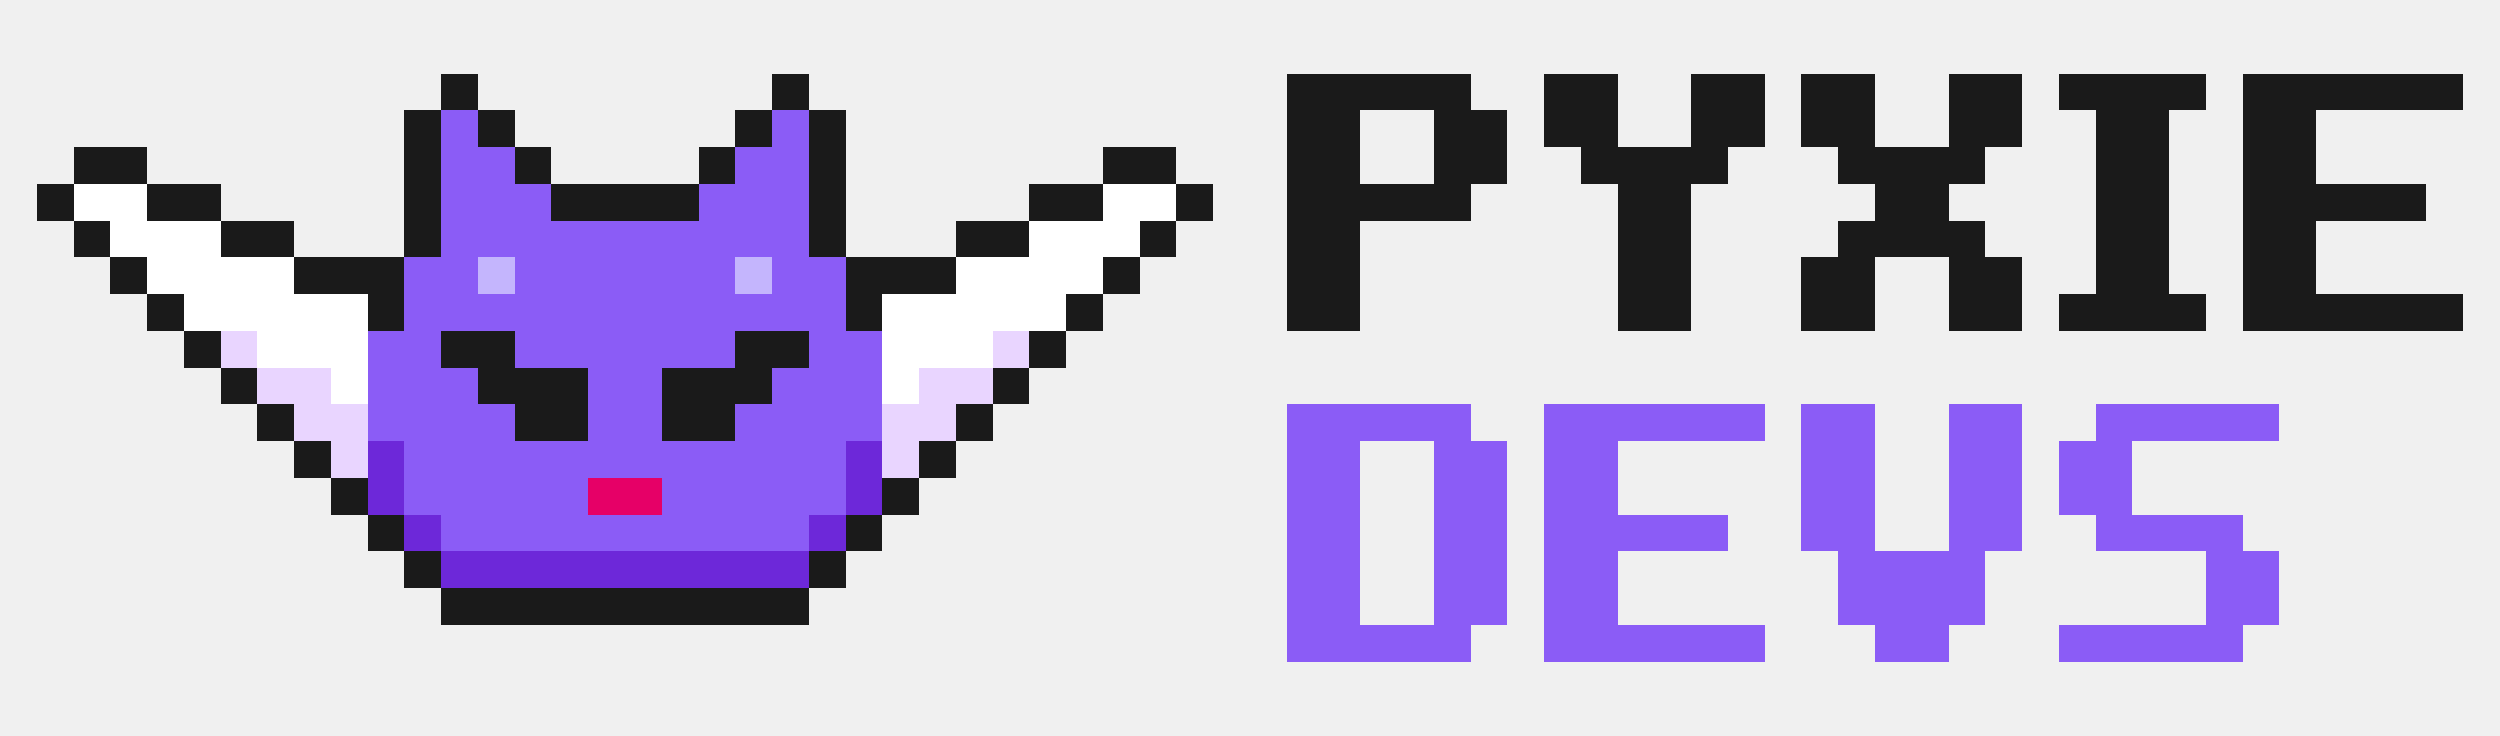
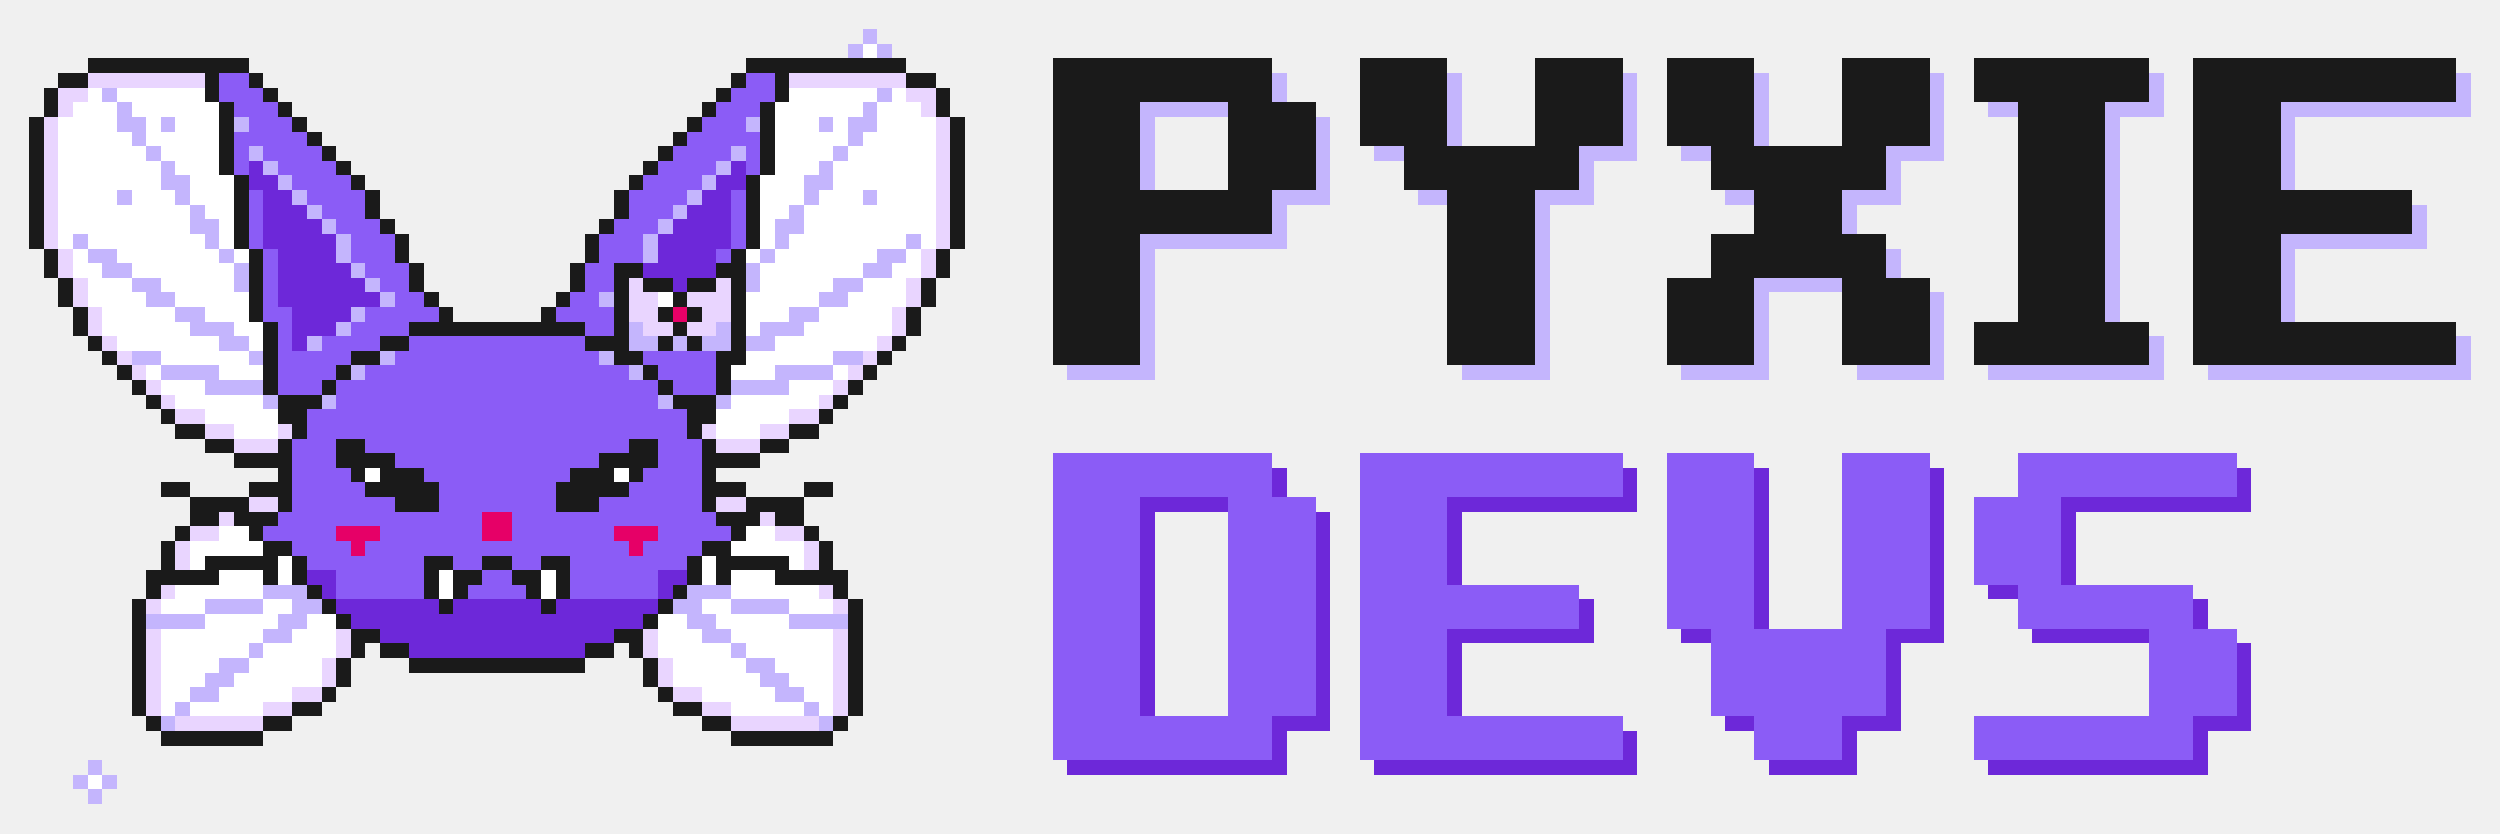
- <svg xmlns="http://www.w3.org/2000/svg" viewBox="0 0 68 20" width="1088" height="320" shape-rendering="crispEdges" role="img" aria-labelledby="t">
-   <rect x="12" y="2" width="1" height="1" fill="#1A1A1A" />
-   <rect x="21" y="2" width="1" height="1" fill="#1A1A1A" />
-   <rect x="35" y="2" width="5" height="1" fill="#1A1A1A" />
-   <rect x="42" y="2" width="2" height="1" fill="#1A1A1A" />
-   <rect x="46" y="2" width="2" height="1" fill="#1A1A1A" />
-   <rect x="49" y="2" width="2" height="1" fill="#1A1A1A" />
-   <rect x="53" y="2" width="2" height="1" fill="#1A1A1A" />
-   <rect x="56" y="2" width="4" height="1" fill="#1A1A1A" />
-   <rect x="61" y="2" width="6" height="1" fill="#1A1A1A" />
-   <rect x="11" y="3" width="1" height="1" fill="#1A1A1A" />
-   <rect x="12" y="3" width="1" height="1" fill="#8B5CF6" />
-   <rect x="13" y="3" width="1" height="1" fill="#1A1A1A" />
-   <rect x="20" y="3" width="1" height="1" fill="#1A1A1A" />
-   <rect x="21" y="3" width="1" height="1" fill="#8B5CF6" />
-   <rect x="22" y="3" width="1" height="1" fill="#1A1A1A" />
-   <rect x="35" y="3" width="2" height="1" fill="#1A1A1A" />
-   <rect x="39" y="3" width="2" height="1" fill="#1A1A1A" />
-   <rect x="42" y="3" width="2" height="1" fill="#1A1A1A" />
-   <rect x="46" y="3" width="2" height="1" fill="#1A1A1A" />
-   <rect x="49" y="3" width="2" height="1" fill="#1A1A1A" />
-   <rect x="53" y="3" width="2" height="1" fill="#1A1A1A" />
-   <rect x="57" y="3" width="2" height="1" fill="#1A1A1A" />
-   <rect x="61" y="3" width="2" height="1" fill="#1A1A1A" />
-   <rect x="2" y="4" width="2" height="1" fill="#1A1A1A" />
-   <rect x="11" y="4" width="1" height="1" fill="#1A1A1A" />
-   <rect x="12" y="4" width="2" height="1" fill="#8B5CF6" />
-   <rect x="14" y="4" width="1" height="1" fill="#1A1A1A" />
-   <rect x="19" y="4" width="1" height="1" fill="#1A1A1A" />
-   <rect x="20" y="4" width="2" height="1" fill="#8B5CF6" />
-   <rect x="22" y="4" width="1" height="1" fill="#1A1A1A" />
-   <rect x="30" y="4" width="2" height="1" fill="#1A1A1A" />
-   <rect x="35" y="4" width="2" height="1" fill="#1A1A1A" />
-   <rect x="39" y="4" width="2" height="1" fill="#1A1A1A" />
-   <rect x="43" y="4" width="4" height="1" fill="#1A1A1A" />
-   <rect x="50" y="4" width="4" height="1" fill="#1A1A1A" />
-   <rect x="57" y="4" width="2" height="1" fill="#1A1A1A" />
-   <rect x="61" y="4" width="2" height="1" fill="#1A1A1A" />
-   <rect x="1" y="5" width="1" height="1" fill="#1A1A1A" />
-   <rect x="2" y="5" width="2" height="1" fill="#FFFFFF" />
-   <rect x="4" y="5" width="2" height="1" fill="#1A1A1A" />
-   <rect x="11" y="5" width="1" height="1" fill="#1A1A1A" />
-   <rect x="12" y="5" width="3" height="1" fill="#8B5CF6" />
-   <rect x="15" y="5" width="4" height="1" fill="#1A1A1A" />
-   <rect x="19" y="5" width="3" height="1" fill="#8B5CF6" />
-   <rect x="22" y="5" width="1" height="1" fill="#1A1A1A" />
-   <rect x="28" y="5" width="2" height="1" fill="#1A1A1A" />
-   <rect x="30" y="5" width="2" height="1" fill="#FFFFFF" />
-   <rect x="32" y="5" width="1" height="1" fill="#1A1A1A" />
-   <rect x="35" y="5" width="5" height="1" fill="#1A1A1A" />
-   <rect x="44" y="5" width="2" height="1" fill="#1A1A1A" />
-   <rect x="51" y="5" width="2" height="1" fill="#1A1A1A" />
-   <rect x="57" y="5" width="2" height="1" fill="#1A1A1A" />
-   <rect x="61" y="5" width="5" height="1" fill="#1A1A1A" />
-   <rect x="2" y="6" width="1" height="1" fill="#1A1A1A" />
-   <rect x="3" y="6" width="3" height="1" fill="#FFFFFF" />
-   <rect x="6" y="6" width="2" height="1" fill="#1A1A1A" />
-   <rect x="11" y="6" width="1" height="1" fill="#1A1A1A" />
-   <rect x="12" y="6" width="10" height="1" fill="#8B5CF6" />
-   <rect x="22" y="6" width="1" height="1" fill="#1A1A1A" />
-   <rect x="26" y="6" width="2" height="1" fill="#1A1A1A" />
-   <rect x="28" y="6" width="3" height="1" fill="#FFFFFF" />
-   <rect x="31" y="6" width="1" height="1" fill="#1A1A1A" />
-   <rect x="35" y="6" width="2" height="1" fill="#1A1A1A" />
-   <rect x="44" y="6" width="2" height="1" fill="#1A1A1A" />
-   <rect x="50" y="6" width="4" height="1" fill="#1A1A1A" />
-   <rect x="57" y="6" width="2" height="1" fill="#1A1A1A" />
-   <rect x="61" y="6" width="2" height="1" fill="#1A1A1A" />
-   <rect x="3" y="7" width="1" height="1" fill="#1A1A1A" />
-   <rect x="4" y="7" width="4" height="1" fill="#FFFFFF" />
-   <rect x="8" y="7" width="3" height="1" fill="#1A1A1A" />
-   <rect x="11" y="7" width="2" height="1" fill="#8B5CF6" />
-   <rect x="13" y="7" width="1" height="1" fill="#C4B5FD" />
-   <rect x="14" y="7" width="6" height="1" fill="#8B5CF6" />
-   <rect x="20" y="7" width="1" height="1" fill="#C4B5FD" />
-   <rect x="21" y="7" width="2" height="1" fill="#8B5CF6" />
-   <rect x="23" y="7" width="3" height="1" fill="#1A1A1A" />
-   <rect x="26" y="7" width="4" height="1" fill="#FFFFFF" />
-   <rect x="30" y="7" width="1" height="1" fill="#1A1A1A" />
-   <rect x="35" y="7" width="2" height="1" fill="#1A1A1A" />
-   <rect x="44" y="7" width="2" height="1" fill="#1A1A1A" />
-   <rect x="49" y="7" width="2" height="1" fill="#1A1A1A" />
-   <rect x="53" y="7" width="2" height="1" fill="#1A1A1A" />
-   <rect x="57" y="7" width="2" height="1" fill="#1A1A1A" />
-   <rect x="61" y="7" width="2" height="1" fill="#1A1A1A" />
-   <rect x="4" y="8" width="1" height="1" fill="#1A1A1A" />
-   <rect x="5" y="8" width="5" height="1" fill="#FFFFFF" />
-   <rect x="10" y="8" width="1" height="1" fill="#1A1A1A" />
-   <rect x="11" y="8" width="12" height="1" fill="#8B5CF6" />
-   <rect x="23" y="8" width="1" height="1" fill="#1A1A1A" />
-   <rect x="24" y="8" width="5" height="1" fill="#FFFFFF" />
-   <rect x="29" y="8" width="1" height="1" fill="#1A1A1A" />
-   <rect x="35" y="8" width="2" height="1" fill="#1A1A1A" />
-   <rect x="44" y="8" width="2" height="1" fill="#1A1A1A" />
-   <rect x="49" y="8" width="2" height="1" fill="#1A1A1A" />
-   <rect x="53" y="8" width="2" height="1" fill="#1A1A1A" />
-   <rect x="56" y="8" width="4" height="1" fill="#1A1A1A" />
-   <rect x="61" y="8" width="6" height="1" fill="#1A1A1A" />
-   <rect x="5" y="9" width="1" height="1" fill="#1A1A1A" />
-   <rect x="6" y="9" width="1" height="1" fill="#E9D5FF" />
-   <rect x="7" y="9" width="3" height="1" fill="#FFFFFF" />
-   <rect x="10" y="9" width="2" height="1" fill="#8B5CF6" />
-   <rect x="12" y="9" width="2" height="1" fill="#1A1A1A" />
-   <rect x="14" y="9" width="6" height="1" fill="#8B5CF6" />
-   <rect x="20" y="9" width="2" height="1" fill="#1A1A1A" />
-   <rect x="22" y="9" width="2" height="1" fill="#8B5CF6" />
-   <rect x="24" y="9" width="3" height="1" fill="#FFFFFF" />
-   <rect x="27" y="9" width="1" height="1" fill="#E9D5FF" />
-   <rect x="28" y="9" width="1" height="1" fill="#1A1A1A" />
-   <rect x="6" y="10" width="1" height="1" fill="#1A1A1A" />
-   <rect x="7" y="10" width="2" height="1" fill="#E9D5FF" />
-   <rect x="9" y="10" width="1" height="1" fill="#FFFFFF" />
-   <rect x="10" y="10" width="3" height="1" fill="#8B5CF6" />
-   <rect x="13" y="10" width="3" height="1" fill="#1A1A1A" />
-   <rect x="16" y="10" width="2" height="1" fill="#8B5CF6" />
-   <rect x="18" y="10" width="3" height="1" fill="#1A1A1A" />
-   <rect x="21" y="10" width="3" height="1" fill="#8B5CF6" />
-   <rect x="24" y="10" width="1" height="1" fill="#FFFFFF" />
-   <rect x="25" y="10" width="2" height="1" fill="#E9D5FF" />
-   <rect x="27" y="10" width="1" height="1" fill="#1A1A1A" />
-   <rect x="7" y="11" width="1" height="1" fill="#1A1A1A" />
-   <rect x="8" y="11" width="2" height="1" fill="#E9D5FF" />
-   <rect x="10" y="11" width="4" height="1" fill="#8B5CF6" />
-   <rect x="14" y="11" width="2" height="1" fill="#1A1A1A" />
-   <rect x="16" y="11" width="2" height="1" fill="#8B5CF6" />
-   <rect x="18" y="11" width="2" height="1" fill="#1A1A1A" />
-   <rect x="20" y="11" width="4" height="1" fill="#8B5CF6" />
-   <rect x="24" y="11" width="2" height="1" fill="#E9D5FF" />
-   <rect x="26" y="11" width="1" height="1" fill="#1A1A1A" />
-   <rect x="35" y="11" width="5" height="1" fill="#8B5CF6" />
-   <rect x="42" y="11" width="6" height="1" fill="#8B5CF6" />
-   <rect x="49" y="11" width="2" height="1" fill="#8B5CF6" />
-   <rect x="53" y="11" width="2" height="1" fill="#8B5CF6" />
-   <rect x="57" y="11" width="5" height="1" fill="#8B5CF6" />
-   <rect x="8" y="12" width="1" height="1" fill="#1A1A1A" />
-   <rect x="9" y="12" width="1" height="1" fill="#E9D5FF" />
-   <rect x="10" y="12" width="1" height="1" fill="#6D28D9" />
-   <rect x="11" y="12" width="12" height="1" fill="#8B5CF6" />
-   <rect x="23" y="12" width="1" height="1" fill="#6D28D9" />
-   <rect x="24" y="12" width="1" height="1" fill="#E9D5FF" />
-   <rect x="25" y="12" width="1" height="1" fill="#1A1A1A" />
-   <rect x="35" y="12" width="2" height="1" fill="#8B5CF6" />
-   <rect x="39" y="12" width="2" height="1" fill="#8B5CF6" />
-   <rect x="42" y="12" width="2" height="1" fill="#8B5CF6" />
-   <rect x="49" y="12" width="2" height="1" fill="#8B5CF6" />
-   <rect x="53" y="12" width="2" height="1" fill="#8B5CF6" />
-   <rect x="56" y="12" width="2" height="1" fill="#8B5CF6" />
-   <rect x="9" y="13" width="1" height="1" fill="#1A1A1A" />
-   <rect x="10" y="13" width="1" height="1" fill="#6D28D9" />
-   <rect x="11" y="13" width="5" height="1" fill="#8B5CF6" />
-   <rect x="16" y="13" width="2" height="1" fill="#E60067" />
-   <rect x="18" y="13" width="5" height="1" fill="#8B5CF6" />
-   <rect x="23" y="13" width="1" height="1" fill="#6D28D9" />
-   <rect x="24" y="13" width="1" height="1" fill="#1A1A1A" />
-   <rect x="35" y="13" width="2" height="1" fill="#8B5CF6" />
-   <rect x="39" y="13" width="2" height="1" fill="#8B5CF6" />
-   <rect x="42" y="13" width="2" height="1" fill="#8B5CF6" />
-   <rect x="49" y="13" width="2" height="1" fill="#8B5CF6" />
-   <rect x="53" y="13" width="2" height="1" fill="#8B5CF6" />
-   <rect x="56" y="13" width="2" height="1" fill="#8B5CF6" />
-   <rect x="10" y="14" width="1" height="1" fill="#1A1A1A" />
-   <rect x="11" y="14" width="1" height="1" fill="#6D28D9" />
-   <rect x="12" y="14" width="10" height="1" fill="#8B5CF6" />
-   <rect x="22" y="14" width="1" height="1" fill="#6D28D9" />
-   <rect x="23" y="14" width="1" height="1" fill="#1A1A1A" />
-   <rect x="35" y="14" width="2" height="1" fill="#8B5CF6" />
-   <rect x="39" y="14" width="2" height="1" fill="#8B5CF6" />
-   <rect x="42" y="14" width="5" height="1" fill="#8B5CF6" />
-   <rect x="49" y="14" width="2" height="1" fill="#8B5CF6" />
-   <rect x="53" y="14" width="2" height="1" fill="#8B5CF6" />
-   <rect x="57" y="14" width="4" height="1" fill="#8B5CF6" />
-   <rect x="11" y="15" width="1" height="1" fill="#1A1A1A" />
-   <rect x="12" y="15" width="10" height="1" fill="#6D28D9" />
-   <rect x="22" y="15" width="1" height="1" fill="#1A1A1A" />
-   <rect x="35" y="15" width="2" height="1" fill="#8B5CF6" />
-   <rect x="39" y="15" width="2" height="1" fill="#8B5CF6" />
-   <rect x="42" y="15" width="2" height="1" fill="#8B5CF6" />
-   <rect x="50" y="15" width="4" height="1" fill="#8B5CF6" />
-   <rect x="60" y="15" width="2" height="1" fill="#8B5CF6" />
-   <rect x="12" y="16" width="10" height="1" fill="#1A1A1A" />
-   <rect x="35" y="16" width="2" height="1" fill="#8B5CF6" />
-   <rect x="39" y="16" width="2" height="1" fill="#8B5CF6" />
-   <rect x="42" y="16" width="2" height="1" fill="#8B5CF6" />
-   <rect x="50" y="16" width="4" height="1" fill="#8B5CF6" />
-   <rect x="60" y="16" width="2" height="1" fill="#8B5CF6" />
-   <rect x="35" y="17" width="5" height="1" fill="#8B5CF6" />
-   <rect x="42" y="17" width="6" height="1" fill="#8B5CF6" />
-   <rect x="51" y="17" width="2" height="1" fill="#8B5CF6" />
-   <rect x="56" y="17" width="5" height="1" fill="#8B5CF6" />
+ <svg xmlns="http://www.w3.org/2000/svg" viewBox="0 0 171 57" width="684" height="228" shape-rendering="crispEdges" role="img" aria-labelledby="t">
+   <path fill="#C4B5FD" d="M59 2h1v1h-1zM58 3h1v1h-1zM60 3h1v1h-1zM87 5h1v1h-1zM99 5h1v1h-1zM111 5h1v1h-1zM120 5h1v1h-1zM132 5h1v1h-1zM147 5h1v1h-1zM168 5h1v1h-1zM7 6h1v1h-1zM60 6h1v1h-1zM87 6h1v1h-1zM99 6h1v1h-1zM111 6h1v1h-1zM120 6h1v1h-1zM132 6h1v1h-1zM147 6h1v1h-1zM168 6h1v1h-1zM8 7h1v1h-1zM59 7h1v1h-1zM78 7h6v1h-6zM99 7h1v1h-1zM111 7h1v1h-1zM120 7h1v1h-1zM132 7h1v1h-1zM136 7h2v1h-2zM144 7h4v1h-4zM156 7h13v1h-13zM8 8h2v1h-2zM11 8h1v1h-1zM16 8h1v1h-1zM51 8h1v1h-1zM56 8h1v1h-1zM58 8h2v1h-2zM78 8h1v1h-1zM90 8h1v1h-1zM99 8h1v1h-1zM111 8h1v1h-1zM120 8h1v1h-1zM132 8h1v1h-1zM144 8h1v1h-1zM156 8h1v1h-1zM9 9h1v1h-1zM58 9h1v1h-1zM78 9h1v1h-1zM90 9h1v1h-1zM99 9h1v1h-1zM111 9h1v1h-1zM120 9h1v1h-1zM132 9h1v1h-1zM144 9h1v1h-1zM156 9h1v1h-1zM10 10h1v1h-1zM17 10h1v1h-1zM50 10h1v1h-1zM57 10h1v1h-1zM78 10h1v1h-1zM90 10h1v1h-1zM94 10h2v1h-2zM108 10h4v1h-4zM115 10h2v1h-2zM129 10h4v1h-4zM144 10h1v1h-1zM156 10h1v1h-1zM11 11h1v1h-1zM18 11h1v1h-1zM49 11h1v1h-1zM56 11h1v1h-1zM78 11h1v1h-1zM90 11h1v1h-1zM108 11h1v1h-1zM129 11h1v1h-1zM144 11h1v1h-1zM156 11h1v1h-1zM11 12h2v1h-2zM19 12h1v1h-1zM48 12h1v1h-1zM55 12h2v1h-2zM78 12h1v1h-1zM90 12h1v1h-1zM108 12h1v1h-1zM129 12h1v1h-1zM144 12h1v1h-1zM156 12h1v1h-1zM8 13h1v1h-1zM12 13h1v1h-1zM20 13h1v1h-1zM47 13h1v1h-1zM55 13h1v1h-1zM59 13h1v1h-1zM87 13h4v1h-4zM97 13h2v1h-2zM105 13h4v1h-4zM118 13h2v1h-2zM126 13h4v1h-4zM144 13h1v1h-1zM13 14h1v1h-1zM21 14h1v1h-1zM46 14h1v1h-1zM54 14h1v1h-1zM87 14h1v1h-1zM105 14h1v1h-1zM126 14h1v1h-1zM144 14h1v1h-1zM165 14h1v1h-1zM13 15h2v1h-2zM22 15h1v1h-1zM45 15h1v1h-1zM53 15h2v1h-2zM87 15h1v1h-1zM105 15h1v1h-1zM126 15h1v1h-1zM144 15h1v1h-1zM165 15h1v1h-1zM5 16h1v1h-1zM14 16h1v1h-1zM23 16h1v1h-1zM44 16h1v1h-1zM53 16h1v1h-1zM62 16h1v1h-1zM78 16h10v1h-10zM105 16h1v1h-1zM144 16h1v1h-1zM156 16h10v1h-10zM6 17h2v1h-2zM15 17h1v1h-1zM23 17h1v1h-1zM44 17h1v1h-1zM52 17h1v1h-1zM60 17h2v1h-2zM78 17h1v1h-1zM105 17h1v1h-1zM129 17h1v1h-1zM144 17h1v1h-1zM156 17h1v1h-1zM7 18h2v1h-2zM16 18h1v1h-1zM24 18h1v1h-1zM51 18h1v1h-1zM59 18h2v1h-2zM78 18h1v1h-1zM105 18h1v1h-1zM129 18h1v1h-1zM144 18h1v1h-1zM156 18h1v1h-1zM9 19h2v1h-2zM16 19h1v1h-1zM25 19h1v1h-1zM51 19h1v1h-1zM57 19h2v1h-2zM78 19h1v1h-1zM105 19h1v1h-1zM120 19h6v1h-6zM144 19h1v1h-1zM156 19h1v1h-1zM10 20h2v1h-2zM26 20h1v1h-1zM41 20h1v1h-1zM56 20h2v1h-2zM78 20h1v1h-1zM105 20h1v1h-1zM120 20h1v1h-1zM132 20h1v1h-1zM144 20h1v1h-1zM156 20h1v1h-1zM12 21h2v1h-2zM24 21h1v1h-1zM54 21h2v1h-2zM78 21h1v1h-1zM105 21h1v1h-1zM120 21h1v1h-1zM132 21h1v1h-1zM144 21h1v1h-1zM156 21h1v1h-1zM13 22h3v1h-3zM23 22h1v1h-1zM43 22h1v1h-1zM49 22h1v1h-1zM52 22h3v1h-3zM78 22h1v1h-1zM105 22h1v1h-1zM120 22h1v1h-1zM132 22h1v1h-1zM15 23h2v1h-2zM21 23h1v1h-1zM43 23h2v1h-2zM46 23h1v1h-1zM48 23h2v1h-2zM51 23h2v1h-2zM78 23h1v1h-1zM105 23h1v1h-1zM120 23h1v1h-1zM132 23h1v1h-1zM147 23h1v1h-1zM168 23h1v1h-1zM9 24h2v1h-2zM17 24h1v1h-1zM26 24h1v1h-1zM41 24h1v1h-1zM57 24h2v1h-2zM78 24h1v1h-1zM105 24h1v1h-1zM120 24h1v1h-1zM132 24h1v1h-1zM147 24h1v1h-1zM168 24h1v1h-1zM11 25h4v1h-4zM24 25h1v1h-1zM43 25h1v1h-1zM53 25h4v1h-4zM73 25h6v1h-6zM100 25h6v1h-6zM115 25h6v1h-6zM127 25h6v1h-6zM136 25h12v1h-12zM151 25h18v1h-18zM14 26h4v1h-4zM50 26h4v1h-4zM18 27h1v1h-1zM22 27h1v1h-1zM45 27h1v1h-1zM49 27h1v1h-1zM18 40h3v1h-3zM47 40h3v1h-3zM14 41h4v1h-4zM20 41h2v1h-2zM46 41h2v1h-2zM50 41h4v1h-4zM10 42h4v1h-4zM19 42h2v1h-2zM47 42h2v1h-2zM54 42h4v1h-4zM18 43h2v1h-2zM48 43h2v1h-2zM17 44h1v1h-1zM50 44h1v1h-1zM15 45h2v1h-2zM51 45h2v1h-2zM14 46h2v1h-2zM52 46h2v1h-2zM13 47h2v1h-2zM53 47h2v1h-2zM12 48h1v1h-1zM55 48h1v1h-1zM11 49h1v1h-1zM56 49h1v1h-1zM6 52h1v1h-1zM5 53h1v1h-1zM7 53h1v1h-1zM6 54h1v1h-1z" />
+   <path fill="#FFFFFF" d="M59 3h1v1h-1zM6 6h1v1h-1zM8 6h6v1h-6zM54 6h6v1h-6zM61 6h1v1h-1zM5 7h3v1h-3zM9 7h6v1h-6zM53 7h6v1h-6zM60 7h3v1h-3zM4 8h4v1h-4zM10 8h1v1h-1zM12 8h3v1h-3zM53 8h3v1h-3zM57 8h1v1h-1zM60 8h4v1h-4zM4 9h5v1h-5zM10 9h5v1h-5zM53 9h5v1h-5zM59 9h5v1h-5zM4 10h6v1h-6zM11 10h4v1h-4zM53 10h4v1h-4zM58 10h6v1h-6zM4 11h7v1h-7zM12 11h3v1h-3zM53 11h3v1h-3zM57 11h7v1h-7zM4 12h7v1h-7zM13 12h3v1h-3zM52 12h3v1h-3zM57 12h7v1h-7zM4 13h4v1h-4zM9 13h3v1h-3zM13 13h3v1h-3zM52 13h3v1h-3zM56 13h3v1h-3zM60 13h4v1h-4zM4 14h9v1h-9zM14 14h2v1h-2zM52 14h2v1h-2zM55 14h9v1h-9zM4 15h9v1h-9zM15 15h1v1h-1zM52 15h1v1h-1zM55 15h9v1h-9zM4 16h1v1h-1zM6 16h8v1h-8zM15 16h1v1h-1zM52 16h1v1h-1zM54 16h8v1h-8zM63 16h1v1h-1zM5 17h1v1h-1zM8 17h7v1h-7zM16 17h1v1h-1zM51 17h1v1h-1zM53 17h7v1h-7zM62 17h1v1h-1zM5 18h2v1h-2zM9 18h7v1h-7zM52 18h7v1h-7zM61 18h2v1h-2zM6 19h3v1h-3zM11 19h5v1h-5zM52 19h5v1h-5zM59 19h3v1h-3zM6 20h4v1h-4zM12 20h5v1h-5zM45 20h1v1h-1zM51 20h5v1h-5zM58 20h4v1h-4zM7 21h5v1h-5zM14 21h3v1h-3zM51 21h3v1h-3zM56 21h5v1h-5zM7 22h6v1h-6zM16 22h2v1h-2zM51 22h1v1h-1zM55 22h6v1h-6zM8 23h7v1h-7zM17 23h1v1h-1zM53 23h7v1h-7zM11 24h6v1h-6zM51 24h6v1h-6zM10 25h1v1h-1zM15 25h3v1h-3zM50 25h3v1h-3zM57 25h1v1h-1zM11 26h3v1h-3zM54 26h3v1h-3zM12 27h6v1h-6zM50 27h6v1h-6zM14 28h5v1h-5zM49 28h5v1h-5zM16 29h3v1h-3zM49 29h3v1h-3zM25 32h1v1h-1zM42 32h1v1h-1zM15 36h2v1h-2zM51 36h2v1h-2zM13 37h5v1h-5zM50 37h5v1h-5zM13 38h1v1h-1zM19 38h1v1h-1zM48 38h1v1h-1zM54 38h1v1h-1zM15 39h3v1h-3zM19 39h1v1h-1zM30 39h1v1h-1zM37 39h1v1h-1zM48 39h1v1h-1zM50 39h3v1h-3zM12 40h6v1h-6zM30 40h1v1h-1zM37 40h1v1h-1zM50 40h6v1h-6zM11 41h3v1h-3zM18 41h2v1h-2zM48 41h2v1h-2zM54 41h3v1h-3zM14 42h5v1h-5zM21 42h2v1h-2zM45 42h2v1h-2zM49 42h5v1h-5zM11 43h7v1h-7zM20 43h3v1h-3zM45 43h3v1h-3zM50 43h7v1h-7zM11 44h6v1h-6zM18 44h5v1h-5zM45 44h5v1h-5zM51 44h6v1h-6zM11 45h4v1h-4zM17 45h5v1h-5zM46 45h5v1h-5zM53 45h4v1h-4zM11 46h3v1h-3zM16 46h6v1h-6zM46 46h6v1h-6zM54 46h3v1h-3zM11 47h2v1h-2zM15 47h5v1h-5zM48 47h5v1h-5zM55 47h2v1h-2zM11 48h1v1h-1zM13 48h5v1h-5zM50 48h5v1h-5zM56 48h1v1h-1zM6 53h1v1h-1z" />
+   <path fill="#1A1A1A" d="M6 4h11v1h-11zM51 4h11v1h-11zM72 4h15v1h-15zM93 4h6v1h-6zM105 4h6v1h-6zM114 4h6v1h-6zM126 4h6v1h-6zM135 4h12v1h-12zM150 4h18v1h-18zM4 5h2v1h-2zM14 5h1v1h-1zM17 5h1v1h-1zM50 5h1v1h-1zM53 5h1v1h-1zM62 5h2v1h-2zM72 5h15v1h-15zM93 5h6v1h-6zM105 5h6v1h-6zM114 5h6v1h-6zM126 5h6v1h-6zM135 5h12v1h-12zM150 5h18v1h-18zM3 6h1v1h-1zM14 6h1v1h-1zM18 6h1v1h-1zM49 6h1v1h-1zM53 6h1v1h-1zM64 6h1v1h-1zM72 6h15v1h-15zM93 6h6v1h-6zM105 6h6v1h-6zM114 6h6v1h-6zM126 6h6v1h-6zM135 6h12v1h-12zM150 6h18v1h-18zM3 7h1v1h-1zM15 7h1v1h-1zM19 7h1v1h-1zM48 7h1v1h-1zM52 7h1v1h-1zM64 7h1v1h-1zM72 7h6v1h-6zM84 7h6v1h-6zM93 7h6v1h-6zM105 7h6v1h-6zM114 7h6v1h-6zM126 7h6v1h-6zM138 7h6v1h-6zM150 7h6v1h-6zM2 8h1v1h-1zM15 8h1v1h-1zM20 8h1v1h-1zM47 8h1v1h-1zM52 8h1v1h-1zM65 8h1v1h-1zM72 8h6v1h-6zM84 8h6v1h-6zM93 8h6v1h-6zM105 8h6v1h-6zM114 8h6v1h-6zM126 8h6v1h-6zM138 8h6v1h-6zM150 8h6v1h-6zM2 9h1v1h-1zM15 9h1v1h-1zM21 9h1v1h-1zM46 9h1v1h-1zM52 9h1v1h-1zM65 9h1v1h-1zM72 9h6v1h-6zM84 9h6v1h-6zM93 9h6v1h-6zM105 9h6v1h-6zM114 9h6v1h-6zM126 9h6v1h-6zM138 9h6v1h-6zM150 9h6v1h-6zM2 10h1v1h-1zM15 10h1v1h-1zM22 10h1v1h-1zM45 10h1v1h-1zM52 10h1v1h-1zM65 10h1v1h-1zM72 10h6v1h-6zM84 10h6v1h-6zM96 10h12v1h-12zM117 10h12v1h-12zM138 10h6v1h-6zM150 10h6v1h-6zM2 11h1v1h-1zM15 11h1v1h-1zM23 11h1v1h-1zM44 11h1v1h-1zM52 11h1v1h-1zM65 11h1v1h-1zM72 11h6v1h-6zM84 11h6v1h-6zM96 11h12v1h-12zM117 11h12v1h-12zM138 11h6v1h-6zM150 11h6v1h-6zM2 12h1v1h-1zM16 12h1v1h-1zM24 12h1v1h-1zM43 12h1v1h-1zM51 12h1v1h-1zM65 12h1v1h-1zM72 12h6v1h-6zM84 12h6v1h-6zM96 12h12v1h-12zM117 12h12v1h-12zM138 12h6v1h-6zM150 12h6v1h-6zM2 13h1v1h-1zM16 13h1v1h-1zM25 13h1v1h-1zM42 13h1v1h-1zM51 13h1v1h-1zM65 13h1v1h-1zM72 13h15v1h-15zM99 13h6v1h-6zM120 13h6v1h-6zM138 13h6v1h-6zM150 13h15v1h-15zM2 14h1v1h-1zM16 14h1v1h-1zM25 14h1v1h-1zM42 14h1v1h-1zM51 14h1v1h-1zM65 14h1v1h-1zM72 14h15v1h-15zM99 14h6v1h-6zM120 14h6v1h-6zM138 14h6v1h-6zM150 14h15v1h-15zM2 15h1v1h-1zM16 15h1v1h-1zM26 15h1v1h-1zM41 15h1v1h-1zM51 15h1v1h-1zM65 15h1v1h-1zM72 15h15v1h-15zM99 15h6v1h-6zM120 15h6v1h-6zM138 15h6v1h-6zM150 15h15v1h-15zM2 16h1v1h-1zM16 16h1v1h-1zM27 16h1v1h-1zM40 16h1v1h-1zM51 16h1v1h-1zM65 16h1v1h-1zM72 16h6v1h-6zM99 16h6v1h-6zM117 16h12v1h-12zM138 16h6v1h-6zM150 16h6v1h-6zM3 17h1v1h-1zM17 17h1v1h-1zM27 17h1v1h-1zM40 17h1v1h-1zM50 17h1v1h-1zM64 17h1v1h-1zM72 17h6v1h-6zM99 17h6v1h-6zM117 17h12v1h-12zM138 17h6v1h-6zM150 17h6v1h-6zM3 18h1v1h-1zM17 18h1v1h-1zM28 18h1v1h-1zM39 18h1v1h-1zM42 18h2v1h-2zM49 18h2v1h-2zM64 18h1v1h-1zM72 18h6v1h-6zM99 18h6v1h-6zM117 18h12v1h-12zM138 18h6v1h-6zM150 18h6v1h-6zM4 19h1v1h-1zM17 19h1v1h-1zM28 19h1v1h-1zM39 19h1v1h-1zM42 19h1v1h-1zM44 19h2v1h-2zM47 19h2v1h-2zM50 19h1v1h-1zM63 19h1v1h-1zM72 19h6v1h-6zM99 19h6v1h-6zM114 19h6v1h-6zM126 19h6v1h-6zM138 19h6v1h-6zM150 19h6v1h-6zM4 20h1v1h-1zM17 20h1v1h-1zM29 20h1v1h-1zM38 20h1v1h-1zM42 20h1v1h-1zM46 20h1v1h-1zM50 20h1v1h-1zM63 20h1v1h-1zM72 20h6v1h-6zM99 20h6v1h-6zM114 20h6v1h-6zM126 20h6v1h-6zM138 20h6v1h-6zM150 20h6v1h-6zM5 21h1v1h-1zM17 21h1v1h-1zM30 21h1v1h-1zM37 21h1v1h-1zM42 21h1v1h-1zM45 21h1v1h-1zM47 21h1v1h-1zM50 21h1v1h-1zM62 21h1v1h-1zM72 21h6v1h-6zM99 21h6v1h-6zM114 21h6v1h-6zM126 21h6v1h-6zM138 21h6v1h-6zM150 21h6v1h-6zM5 22h1v1h-1zM18 22h1v1h-1zM28 22h12v1h-12zM42 22h1v1h-1zM46 22h1v1h-1zM50 22h1v1h-1zM62 22h1v1h-1zM72 22h6v1h-6zM99 22h6v1h-6zM114 22h6v1h-6zM126 22h6v1h-6zM135 22h12v1h-12zM150 22h18v1h-18zM6 23h1v1h-1zM18 23h1v1h-1zM26 23h2v1h-2zM40 23h3v1h-3zM45 23h1v1h-1zM47 23h1v1h-1zM50 23h1v1h-1zM61 23h1v1h-1zM72 23h6v1h-6zM99 23h6v1h-6zM114 23h6v1h-6zM126 23h6v1h-6zM135 23h12v1h-12zM150 23h18v1h-18zM7 24h1v1h-1zM18 24h1v1h-1zM24 24h2v1h-2zM42 24h2v1h-2zM49 24h2v1h-2zM60 24h1v1h-1zM72 24h6v1h-6zM99 24h6v1h-6zM114 24h6v1h-6zM126 24h6v1h-6zM135 24h12v1h-12zM150 24h18v1h-18zM8 25h1v1h-1zM18 25h1v1h-1zM23 25h1v1h-1zM44 25h1v1h-1zM49 25h1v1h-1zM59 25h1v1h-1zM9 26h1v1h-1zM18 26h1v1h-1zM22 26h1v1h-1zM45 26h1v1h-1zM49 26h1v1h-1zM58 26h1v1h-1zM10 27h1v1h-1zM19 27h3v1h-3zM46 27h3v1h-3zM57 27h1v1h-1zM11 28h1v1h-1zM19 28h2v1h-2zM47 28h2v1h-2zM56 28h1v1h-1zM12 29h2v1h-2zM20 29h1v1h-1zM47 29h1v1h-1zM54 29h2v1h-2zM14 30h2v1h-2zM19 30h1v1h-1zM23 30h2v1h-2zM43 30h2v1h-2zM48 30h1v1h-1zM52 30h2v1h-2zM16 31h4v1h-4zM23 31h4v1h-4zM41 31h4v1h-4zM48 31h4v1h-4zM19 32h1v1h-1zM24 32h1v1h-1zM26 32h3v1h-3zM39 32h3v1h-3zM43 32h1v1h-1zM48 32h1v1h-1zM11 33h2v1h-2zM17 33h3v1h-3zM25 33h5v1h-5zM38 33h5v1h-5zM48 33h3v1h-3zM55 33h2v1h-2zM13 34h4v1h-4zM19 34h1v1h-1zM27 34h3v1h-3zM38 34h3v1h-3zM48 34h1v1h-1zM51 34h4v1h-4zM13 35h2v1h-2zM16 35h3v1h-3zM49 35h3v1h-3zM53 35h2v1h-2zM12 36h1v1h-1zM17 36h1v1h-1zM50 36h1v1h-1zM55 36h1v1h-1zM11 37h1v1h-1zM18 37h2v1h-2zM48 37h2v1h-2zM56 37h1v1h-1zM11 38h1v1h-1zM14 38h5v1h-5zM20 38h1v1h-1zM29 38h2v1h-2zM33 38h2v1h-2zM37 38h2v1h-2zM47 38h1v1h-1zM49 38h5v1h-5zM56 38h1v1h-1zM10 39h5v1h-5zM18 39h1v1h-1zM20 39h1v1h-1zM29 39h1v1h-1zM31 39h2v1h-2zM35 39h2v1h-2zM38 39h1v1h-1zM47 39h1v1h-1zM49 39h1v1h-1zM53 39h5v1h-5zM10 40h1v1h-1zM21 40h1v1h-1zM29 40h1v1h-1zM31 40h1v1h-1zM36 40h1v1h-1zM38 40h1v1h-1zM46 40h1v1h-1zM57 40h1v1h-1zM9 41h1v1h-1zM22 41h1v1h-1zM30 41h1v1h-1zM37 41h1v1h-1zM45 41h1v1h-1zM58 41h1v1h-1zM9 42h1v1h-1zM23 42h1v1h-1zM44 42h1v1h-1zM58 42h1v1h-1zM9 43h1v1h-1zM24 43h2v1h-2zM42 43h2v1h-2zM58 43h1v1h-1zM9 44h1v1h-1zM24 44h1v1h-1zM26 44h2v1h-2zM40 44h2v1h-2zM43 44h1v1h-1zM58 44h1v1h-1zM9 45h1v1h-1zM23 45h1v1h-1zM28 45h12v1h-12zM44 45h1v1h-1zM58 45h1v1h-1zM9 46h1v1h-1zM23 46h1v1h-1zM44 46h1v1h-1zM58 46h1v1h-1zM9 47h1v1h-1zM22 47h1v1h-1zM45 47h1v1h-1zM58 47h1v1h-1zM9 48h1v1h-1zM20 48h2v1h-2zM46 48h2v1h-2zM58 48h1v1h-1zM10 49h1v1h-1zM18 49h2v1h-2zM48 49h2v1h-2zM57 49h1v1h-1zM11 50h7v1h-7zM50 50h7v1h-7z" />
+   <path fill="#E9D5FF" d="M6 5h8v1h-8zM54 5h8v1h-8zM4 6h2v1h-2zM62 6h2v1h-2zM4 7h1v1h-1zM63 7h1v1h-1zM3 8h1v1h-1zM64 8h1v1h-1zM3 9h1v1h-1zM64 9h1v1h-1zM3 10h1v1h-1zM64 10h1v1h-1zM3 11h1v1h-1zM64 11h1v1h-1zM3 12h1v1h-1zM64 12h1v1h-1zM3 13h1v1h-1zM64 13h1v1h-1zM3 14h1v1h-1zM64 14h1v1h-1zM3 15h1v1h-1zM64 15h1v1h-1zM3 16h1v1h-1zM64 16h1v1h-1zM4 17h1v1h-1zM63 17h1v1h-1zM4 18h1v1h-1zM63 18h1v1h-1zM5 19h1v1h-1zM43 19h1v1h-1zM49 19h1v1h-1zM62 19h1v1h-1zM5 20h1v1h-1zM43 20h2v1h-2zM47 20h3v1h-3zM62 20h1v1h-1zM6 21h1v1h-1zM43 21h2v1h-2zM48 21h2v1h-2zM61 21h1v1h-1zM6 22h1v1h-1zM44 22h2v1h-2zM47 22h2v1h-2zM61 22h1v1h-1zM7 23h1v1h-1zM60 23h1v1h-1zM8 24h1v1h-1zM59 24h1v1h-1zM9 25h1v1h-1zM58 25h1v1h-1zM10 26h1v1h-1zM57 26h1v1h-1zM11 27h1v1h-1zM56 27h1v1h-1zM12 28h2v1h-2zM54 28h2v1h-2zM14 29h2v1h-2zM19 29h1v1h-1zM48 29h1v1h-1zM52 29h2v1h-2zM16 30h3v1h-3zM49 30h3v1h-3zM17 34h2v1h-2zM49 34h2v1h-2zM15 35h1v1h-1zM52 35h1v1h-1zM13 36h2v1h-2zM53 36h2v1h-2zM12 37h1v1h-1zM55 37h1v1h-1zM12 38h1v1h-1zM55 38h1v1h-1zM11 40h1v1h-1zM56 40h1v1h-1zM10 41h1v1h-1zM57 41h1v1h-1zM10 43h1v1h-1zM23 43h1v1h-1zM44 43h1v1h-1zM57 43h1v1h-1zM10 44h1v1h-1zM23 44h1v1h-1zM44 44h1v1h-1zM57 44h1v1h-1zM10 45h1v1h-1zM22 45h1v1h-1zM45 45h1v1h-1zM57 45h1v1h-1zM10 46h1v1h-1zM22 46h1v1h-1zM45 46h1v1h-1zM57 46h1v1h-1zM10 47h1v1h-1zM20 47h2v1h-2zM46 47h2v1h-2zM57 47h1v1h-1zM10 48h1v1h-1zM18 48h2v1h-2zM48 48h2v1h-2zM57 48h1v1h-1zM12 49h6v1h-6zM50 49h6v1h-6z" />
+   <path fill="#8B5CF6" d="M15 5h2v1h-2zM51 5h2v1h-2zM15 6h3v1h-3zM50 6h3v1h-3zM16 7h3v1h-3zM49 7h3v1h-3zM17 8h3v1h-3zM48 8h3v1h-3zM16 9h5v1h-5zM47 9h5v1h-5zM16 10h1v1h-1zM18 10h4v1h-4zM46 10h4v1h-4zM51 10h1v1h-1zM16 11h1v1h-1zM19 11h4v1h-4zM45 11h4v1h-4zM51 11h1v1h-1zM20 12h4v1h-4zM44 12h4v1h-4zM17 13h1v1h-1zM21 13h4v1h-4zM43 13h4v1h-4zM50 13h1v1h-1zM17 14h1v1h-1zM22 14h3v1h-3zM43 14h3v1h-3zM50 14h1v1h-1zM17 15h1v1h-1zM23 15h3v1h-3zM42 15h3v1h-3zM50 15h1v1h-1zM17 16h1v1h-1zM24 16h3v1h-3zM41 16h3v1h-3zM50 16h1v1h-1zM18 17h1v1h-1zM24 17h3v1h-3zM41 17h3v1h-3zM49 17h1v1h-1zM18 18h1v1h-1zM25 18h3v1h-3zM40 18h2v1h-2zM18 19h1v1h-1zM26 19h2v1h-2zM40 19h2v1h-2zM18 20h1v1h-1zM27 20h2v1h-2zM39 20h2v1h-2zM18 21h2v1h-2zM25 21h5v1h-5zM38 21h4v1h-4zM19 22h1v1h-1zM24 22h4v1h-4zM40 22h2v1h-2zM19 23h1v1h-1zM22 23h4v1h-4zM28 23h12v1h-12zM19 24h5v1h-5zM27 24h14v1h-14zM44 24h5v1h-5zM19 25h4v1h-4zM25 25h18v1h-18zM45 25h4v1h-4zM19 26h3v1h-3zM23 26h22v1h-22zM46 26h3v1h-3zM23 27h22v1h-22zM21 28h26v1h-26zM21 29h26v1h-26zM20 30h3v1h-3zM25 30h18v1h-18zM45 30h3v1h-3zM20 31h3v1h-3zM27 31h14v1h-14zM45 31h3v1h-3zM72 31h15v1h-15zM93 31h18v1h-18zM114 31h6v1h-6zM126 31h6v1h-6zM138 31h15v1h-15zM20 32h4v1h-4zM29 32h10v1h-10zM44 32h4v1h-4zM72 32h15v1h-15zM93 32h18v1h-18zM114 32h6v1h-6zM126 32h6v1h-6zM138 32h15v1h-15zM20 33h5v1h-5zM30 33h8v1h-8zM43 33h5v1h-5zM72 33h15v1h-15zM93 33h18v1h-18zM114 33h6v1h-6zM126 33h6v1h-6zM138 33h15v1h-15zM20 34h7v1h-7zM30 34h8v1h-8zM41 34h7v1h-7zM72 34h6v1h-6zM84 34h6v1h-6zM93 34h6v1h-6zM114 34h6v1h-6zM126 34h6v1h-6zM135 34h6v1h-6zM19 35h14v1h-14zM35 35h14v1h-14zM72 35h6v1h-6zM84 35h6v1h-6zM93 35h6v1h-6zM114 35h6v1h-6zM126 35h6v1h-6zM135 35h6v1h-6zM18 36h5v1h-5zM26 36h7v1h-7zM35 36h7v1h-7zM45 36h5v1h-5zM72 36h6v1h-6zM84 36h6v1h-6zM93 36h6v1h-6zM114 36h6v1h-6zM126 36h6v1h-6zM135 36h6v1h-6zM20 37h4v1h-4zM25 37h18v1h-18zM44 37h4v1h-4zM72 37h6v1h-6zM84 37h6v1h-6zM93 37h6v1h-6zM114 37h6v1h-6zM126 37h6v1h-6zM135 37h6v1h-6zM21 38h8v1h-8zM31 38h2v1h-2zM35 38h2v1h-2zM39 38h8v1h-8zM72 38h6v1h-6zM84 38h6v1h-6zM93 38h6v1h-6zM114 38h6v1h-6zM126 38h6v1h-6zM135 38h6v1h-6zM23 39h6v1h-6zM33 39h2v1h-2zM39 39h6v1h-6zM72 39h6v1h-6zM84 39h6v1h-6zM93 39h6v1h-6zM114 39h6v1h-6zM126 39h6v1h-6zM135 39h6v1h-6zM23 40h6v1h-6zM32 40h4v1h-4zM39 40h6v1h-6zM72 40h6v1h-6zM84 40h6v1h-6zM93 40h15v1h-15zM114 40h6v1h-6zM126 40h6v1h-6zM138 40h12v1h-12zM72 41h6v1h-6zM84 41h6v1h-6zM93 41h15v1h-15zM114 41h6v1h-6zM126 41h6v1h-6zM138 41h12v1h-12zM72 42h6v1h-6zM84 42h6v1h-6zM93 42h15v1h-15zM114 42h6v1h-6zM126 42h6v1h-6zM138 42h12v1h-12zM72 43h6v1h-6zM84 43h6v1h-6zM93 43h6v1h-6zM117 43h12v1h-12zM147 43h6v1h-6zM72 44h6v1h-6zM84 44h6v1h-6zM93 44h6v1h-6zM117 44h12v1h-12zM147 44h6v1h-6zM72 45h6v1h-6zM84 45h6v1h-6zM93 45h6v1h-6zM117 45h12v1h-12zM147 45h6v1h-6zM72 46h6v1h-6zM84 46h6v1h-6zM93 46h6v1h-6zM117 46h12v1h-12zM147 46h6v1h-6zM72 47h6v1h-6zM84 47h6v1h-6zM93 47h6v1h-6zM117 47h12v1h-12zM147 47h6v1h-6zM72 48h6v1h-6zM84 48h6v1h-6zM93 48h6v1h-6zM117 48h12v1h-12zM147 48h6v1h-6zM72 49h15v1h-15zM93 49h18v1h-18zM120 49h6v1h-6zM135 49h15v1h-15zM72 50h15v1h-15zM93 50h18v1h-18zM120 50h6v1h-6zM135 50h15v1h-15zM72 51h15v1h-15zM93 51h18v1h-18zM120 51h6v1h-6zM135 51h15v1h-15z" />
+   <path fill="#6D28D9" d="M17 11h1v1h-1zM50 11h1v1h-1zM17 12h2v1h-2zM49 12h2v1h-2zM18 13h2v1h-2zM48 13h2v1h-2zM18 14h3v1h-3zM47 14h3v1h-3zM18 15h4v1h-4zM46 15h4v1h-4zM18 16h5v1h-5zM45 16h5v1h-5zM19 17h4v1h-4zM45 17h4v1h-4zM19 18h5v1h-5zM44 18h5v1h-5zM19 19h6v1h-6zM46 19h1v1h-1zM19 20h7v1h-7zM20 21h4v1h-4zM20 22h3v1h-3zM20 23h1v1h-1zM87 32h1v1h-1zM111 32h1v1h-1zM120 32h1v1h-1zM132 32h1v1h-1zM153 32h1v1h-1zM87 33h1v1h-1zM111 33h1v1h-1zM120 33h1v1h-1zM132 33h1v1h-1zM153 33h1v1h-1zM78 34h6v1h-6zM99 34h13v1h-13zM120 34h1v1h-1zM132 34h1v1h-1zM141 34h13v1h-13zM78 35h1v1h-1zM90 35h1v1h-1zM99 35h1v1h-1zM120 35h1v1h-1zM132 35h1v1h-1zM141 35h1v1h-1zM78 36h1v1h-1zM90 36h1v1h-1zM99 36h1v1h-1zM120 36h1v1h-1zM132 36h1v1h-1zM141 36h1v1h-1zM78 37h1v1h-1zM90 37h1v1h-1zM99 37h1v1h-1zM120 37h1v1h-1zM132 37h1v1h-1zM141 37h1v1h-1zM78 38h1v1h-1zM90 38h1v1h-1zM99 38h1v1h-1zM120 38h1v1h-1zM132 38h1v1h-1zM141 38h1v1h-1zM21 39h2v1h-2zM45 39h2v1h-2zM78 39h1v1h-1zM90 39h1v1h-1zM99 39h1v1h-1zM120 39h1v1h-1zM132 39h1v1h-1zM141 39h1v1h-1zM22 40h1v1h-1zM45 40h1v1h-1zM78 40h1v1h-1zM90 40h1v1h-1zM120 40h1v1h-1zM132 40h1v1h-1zM136 40h2v1h-2zM23 41h7v1h-7zM31 41h6v1h-6zM38 41h7v1h-7zM78 41h1v1h-1zM90 41h1v1h-1zM108 41h1v1h-1zM120 41h1v1h-1zM132 41h1v1h-1zM150 41h1v1h-1zM24 42h20v1h-20zM78 42h1v1h-1zM90 42h1v1h-1zM108 42h1v1h-1zM120 42h1v1h-1zM132 42h1v1h-1zM150 42h1v1h-1zM26 43h16v1h-16zM78 43h1v1h-1zM90 43h1v1h-1zM99 43h10v1h-10zM115 43h2v1h-2zM129 43h4v1h-4zM139 43h8v1h-8zM28 44h12v1h-12zM78 44h1v1h-1zM90 44h1v1h-1zM99 44h1v1h-1zM129 44h1v1h-1zM153 44h1v1h-1zM78 45h1v1h-1zM90 45h1v1h-1zM99 45h1v1h-1zM129 45h1v1h-1zM153 45h1v1h-1zM78 46h1v1h-1zM90 46h1v1h-1zM99 46h1v1h-1zM129 46h1v1h-1zM153 46h1v1h-1zM78 47h1v1h-1zM90 47h1v1h-1zM99 47h1v1h-1zM129 47h1v1h-1zM153 47h1v1h-1zM78 48h1v1h-1zM90 48h1v1h-1zM99 48h1v1h-1zM129 48h1v1h-1zM153 48h1v1h-1zM87 49h4v1h-4zM118 49h2v1h-2zM126 49h4v1h-4zM150 49h4v1h-4zM87 50h1v1h-1zM111 50h1v1h-1zM126 50h1v1h-1zM150 50h1v1h-1zM87 51h1v1h-1zM111 51h1v1h-1zM126 51h1v1h-1zM150 51h1v1h-1zM73 52h15v1h-15zM94 52h18v1h-18zM121 52h6v1h-6zM136 52h15v1h-15z" />
+   <path fill="#E60067" d="M46 21h1v1h-1zM33 35h2v1h-2zM23 36h3v1h-3zM33 36h2v1h-2zM42 36h3v1h-3zM24 37h1v1h-1zM43 37h1v1h-1z" />
</svg>
